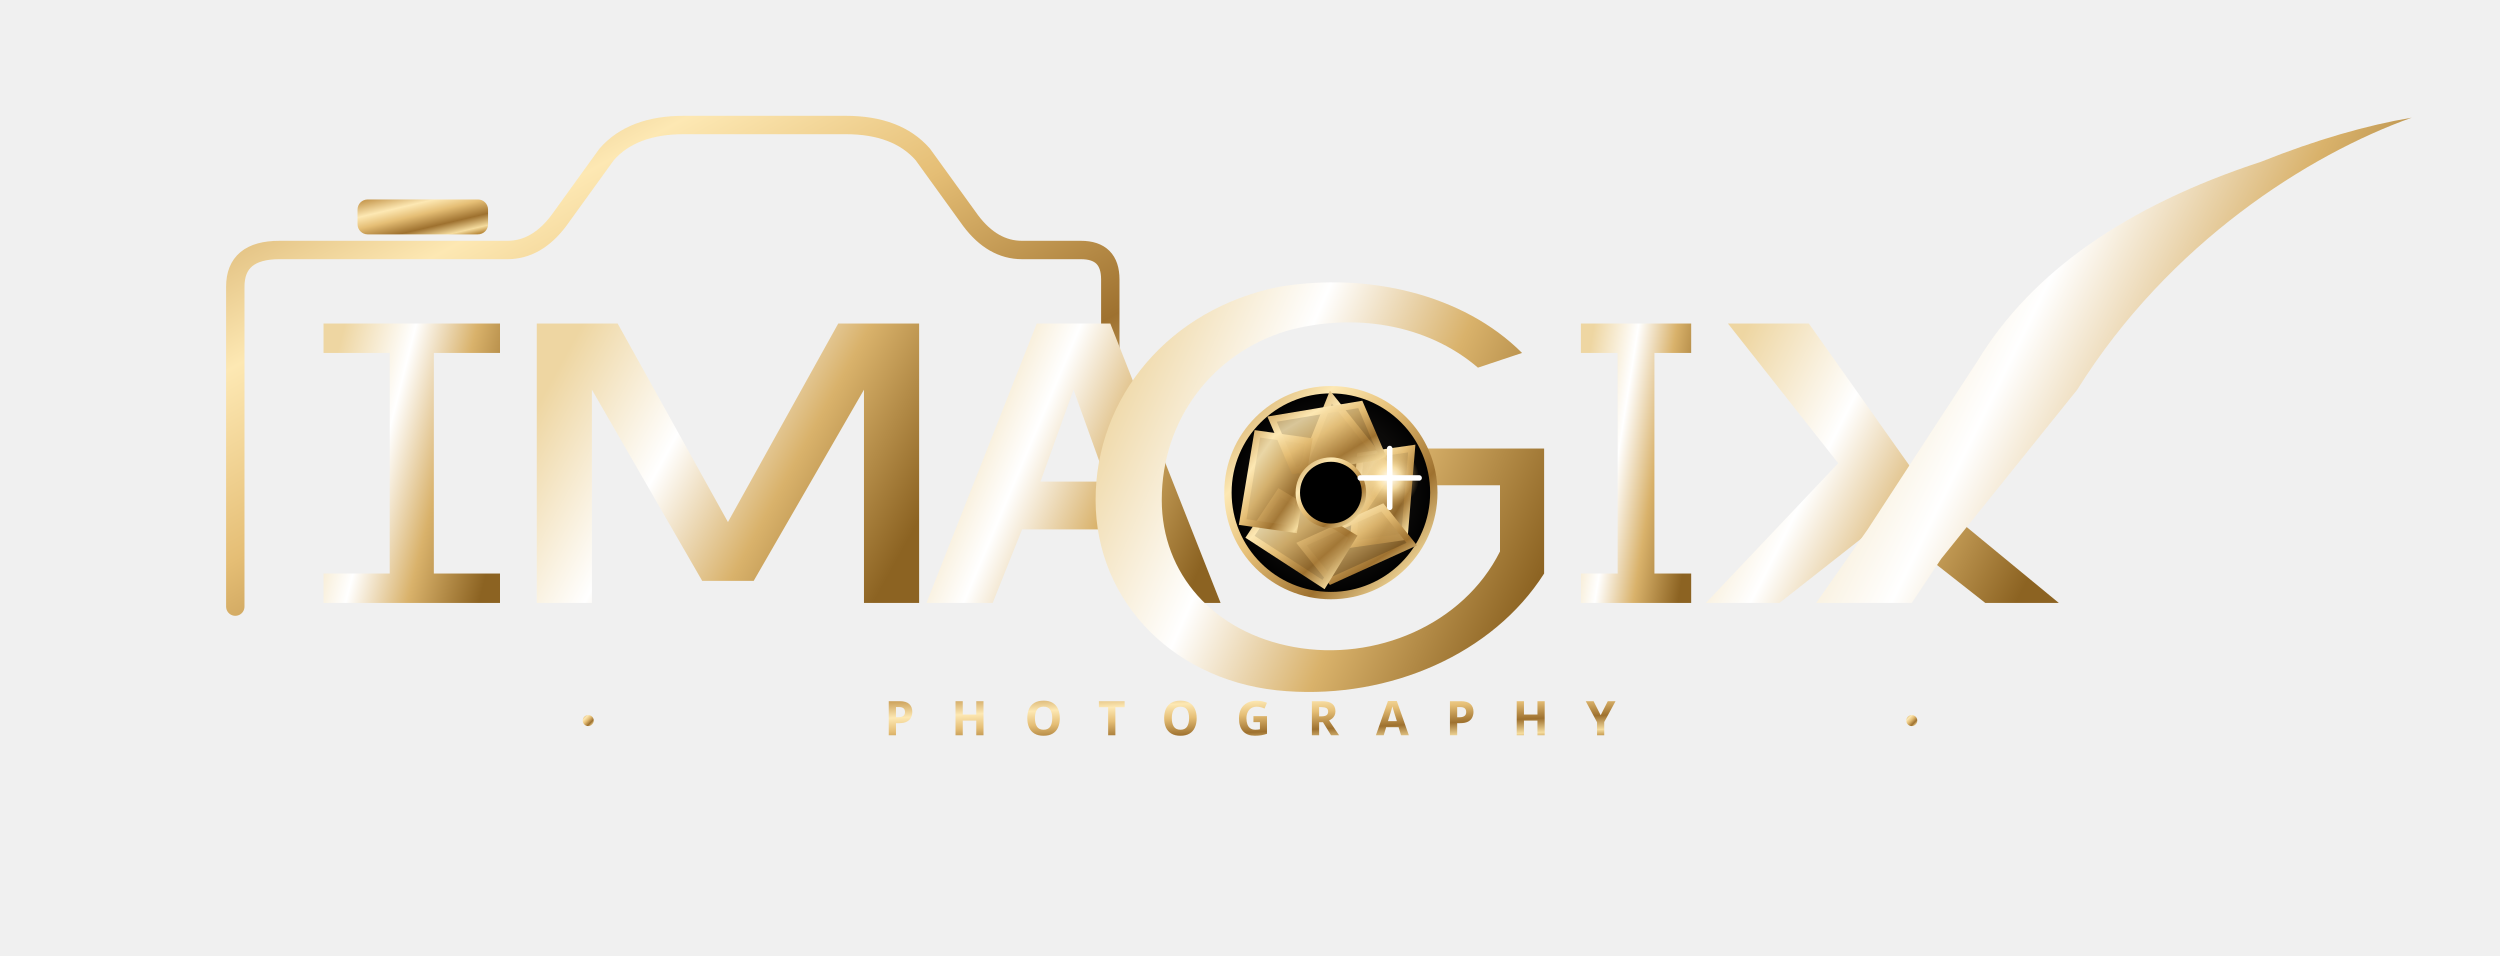
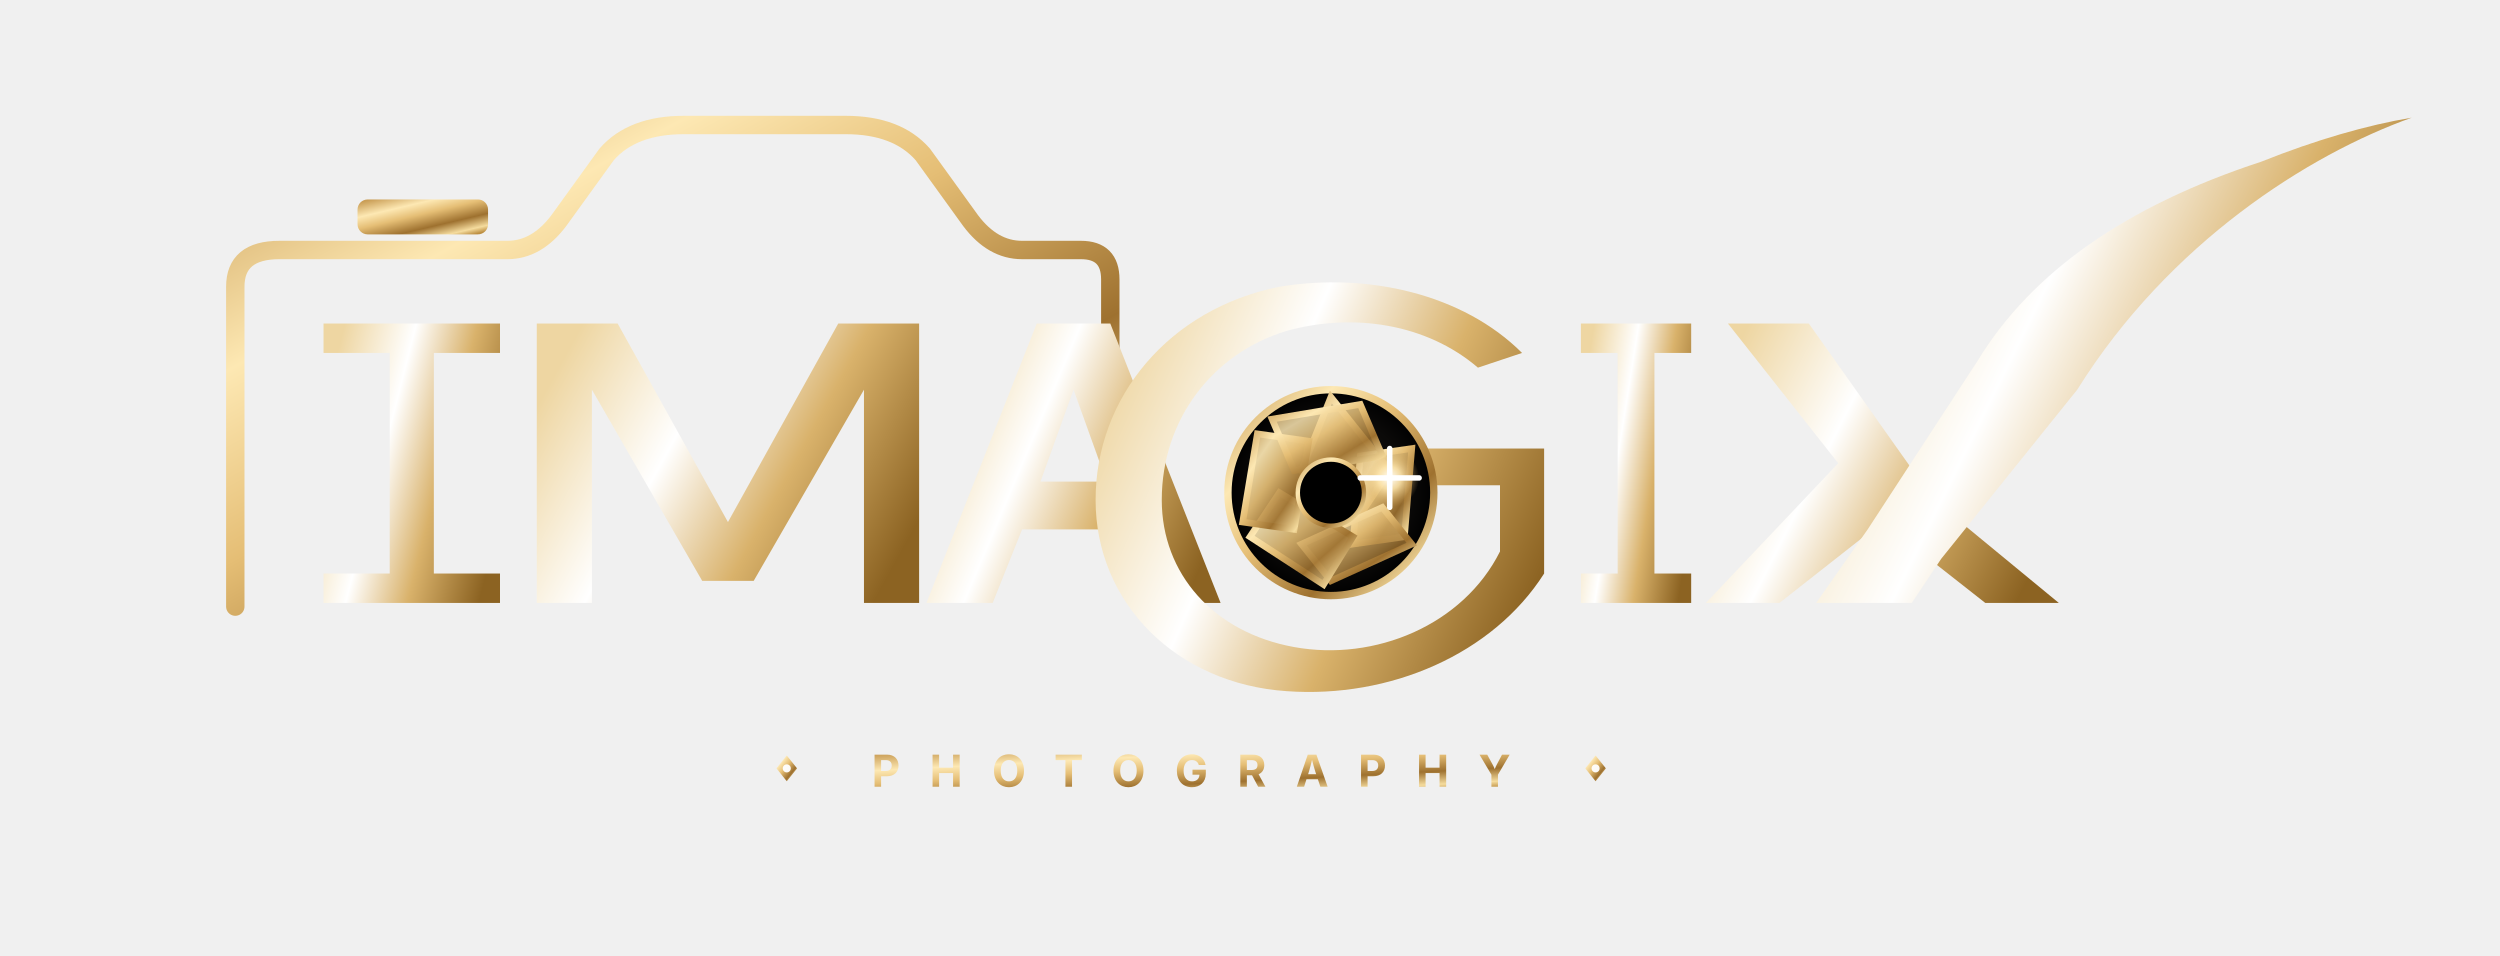
<svg xmlns="http://www.w3.org/2000/svg" viewBox="0 0 680 260" fill="none" class="imagix-splash-logo">
  <defs>
    <linearGradient id="goldMetallic" x1="0%" y1="0%" x2="100%" y2="100%">
      <stop offset="0%" stop-color="#CA9E56" />
      <stop offset="25%" stop-color="#FDE8B3" />
      <stop offset="45%" stop-color="#E5BE75" />
      <stop offset="70%" stop-color="#9E712F" />
      <stop offset="90%" stop-color="#F5DC9E" />
      <stop offset="100%" stop-color="#BD8F42" />
    </linearGradient>
    <linearGradient id="goldSilver" x1="0%" y1="30%" x2="100%" y2="70%">
      <stop offset="0%" stop-color="#EED6A2" />
      <stop offset="35%" stop-color="#FFFFFF" />
      <stop offset="65%" stop-color="#D9B26B" />
      <stop offset="100%" stop-color="#8C6322" />
    </linearGradient>
    <radialGradient id="lensGlow" cx="50%" cy="50%" r="50%">
      <stop offset="0%" stop-color="#1A1815" />
      <stop offset="75%" stop-color="#0B0A09" />
      <stop offset="100%" stop-color="#000000" />
    </radialGradient>
    <radialGradient id="glint" cx="50%" cy="50%" r="50%">
      <stop offset="0%" stop-color="#FFFFFF" stop-opacity="1" />
      <stop offset="40%" stop-color="#FFE8B0" stop-opacity="0.8" />
      <stop offset="100%" stop-color="#D4A759" stop-opacity="0" />
    </radialGradient>
  </defs>
  <g class="logo-camera-outline">
    <rect x="98" y="55" width="34" height="8" rx="2" fill="url(#goldMetallic)" stroke="url(#goldMetallic)" stroke-width="1.5" />
    <path class="camera-body-stroke" d="M 64 165          L 64 78          Q 64 68 76 68          L 138 68          Q 146 68 152 60          L 165 42          Q 172 34 186 34          L 230 34          Q 244 34 251 42          L 264 60          Q 270 68 278 68          L 294 68          Q 302 68 302 76          L 302 96" fill="none" stroke="url(#goldMetallic)" stroke-width="5" stroke-linecap="round" stroke-linejoin="round" />
  </g>
  <g class="logo-letters" fill="url(#goldSilver)">
    <g class="letter-i">
      <path d="M 88 88 L 136 88 L 136 96 L 118 96 L 118 156 L 136 156 L 136 164 L 88 164 L 88 156 L 106 156 L 106 96 L 88 96 Z" />
    </g>
    <g class="letter-m">
      <path d="M 146 88 L 168 88 L 198 142 L 228 88 L 250 88 L 250 164 L 235 164 L 235 106 L 205 158 L 191 158 L 161 106 L 161 164 L 146 164 Z" />
    </g>
    <g class="letter-a">
      <path d="M 282 88 L 302 88 L 332 164 L 314 164 L 306 144 L 278 144 L 270 164 L 252 164 Z M 283 131 L 301 131 L 292 106 Z" />
    </g>
    <g class="letter-g">
      <path d="M 402 100                C 388 88 368 85 350 90                C 330 96 316 114 316 136                C 316 156 330 172 352 176                C 374 180 398 170 408 150                L 408 132                L 368 132                L 368 122                L 420 122                L 420 156                C 406 178 378 190 350 188                C 320 186 298 164 298 136                C 298 108 318 84 348 78                C 372 74 398 80 414 96 Z" />
    </g>
  </g>
  <g class="logo-aperture" transform="translate(362, 134)">
    <circle cx="0" cy="0" r="28" fill="url(#lensGlow)" stroke="url(#goldMetallic)" stroke-width="2" />
    <g stroke="url(#goldMetallic)" stroke-width="1.8" fill="none">
      <path d="M 0 -26 L 16 -6 L 8 6 L -8 -6 Z" fill="url(#goldMetallic)" fill-opacity="0.85" />
      <path d="M 22 -12 L 20 12 L 6 14 L 8 -10 Z" fill="url(#goldMetallic)" fill-opacity="0.9" />
      <path d="M 22 14 L 0 24 L -8 14 L 14 4 Z" fill="url(#goldMetallic)" fill-opacity="0.8" />
      <path d="M -2 25 L -22 12 L -14 0 L 6 12 Z" fill="url(#goldMetallic)" fill-opacity="0.88" />
      <path d="M -24 8 L -20 -16 L -6 -14 L -10 10 Z" fill="url(#goldMetallic)" fill-opacity="0.92" />
      <path d="M -16 -20 L 8 -24 L 14 -10 L -10 -6 Z" fill="url(#goldMetallic)" fill-opacity="0.85" />
    </g>
    <circle cx="0" cy="0" r="9" fill="#000000" stroke="url(#goldMetallic)" stroke-width="1.2" />
    <circle cx="16" cy="-4" r="8" fill="url(#glint)" class="aperture-glint" />
    <path d="M 16 -12 L 16 4 M 8 -4 L 24 -4" stroke="#FFFFFF" stroke-width="1.5" stroke-linecap="round" />
  </g>
  <g class="logo-letters" fill="url(#goldSilver)">
    <g class="letter-i2">
      <path d="M 430 88 L 460 88 L 460 96 L 450 96 L 450 156 L 460 156 L 460 164 L 430 164 L 430 156 L 440 156 L 440 96 L 430 96 Z" />
    </g>
    <g class="letter-x">
      <path d="M 470 88 L 492 88 L 526 136 L 560 164 L 540 164 L 512 142 L 484 164 L 464 164 L 500 126 Z" />
      <path class="x-swoosh" d="M 494 164            L 508 144            L 538 98            Q 560 62 615 44            C 630 38 644 34 656 32            C 628 42 590 66 565 106            L 528 152            L 520 164 Z" />
    </g>
  </g>
-   <g class="logo-subline" transform="translate(0, 196)">
-     <line x1="64" y1="0" x2="160" y2="0" stroke="url(#goldMetallic)" stroke-width="1.6" stroke-linecap="round" />
-     <circle cx="160" cy="0" r="1.5" fill="url(#goldMetallic)" />
-     <text x="340" y="4" fill="url(#goldMetallic)" font-family="'Inter Tight', 'DM Sans', sans-serif" font-size="13" font-weight="700" letter-spacing="10" text-anchor="middle">
+   <g class="logo-subline">
+     <g transform="translate(214, 209)">
+       <path d="M 0 -3.5 L 2.8 0 L 0 3.5 L -2.8 0 Z" fill="url(#goldMetallic)" />
+       <circle cx="0" cy="0" r="1.1" fill="#FFFFFF" opacity="0.95" />
+     </g>
+     <text x="324" y="214" fill="url(#goldMetallic)" font-family="'Inter Tight', 'DM Sans', -apple-system, sans-serif" font-size="12" font-weight="700" letter-spacing="8" text-anchor="middle">
      PHOTOGRAPHY
    </text>
-     <circle cx="520" cy="0" r="1.5" fill="url(#goldMetallic)" />
-     <line x1="520" y1="0" x2="616" y2="0" stroke="url(#goldMetallic)" stroke-width="1.6" stroke-linecap="round" />
+     <g transform="translate(434, 209)">
+       <path d="M 0 -3.5 L 2.8 0 L 0 3.5 L -2.8 0 Z" fill="url(#goldMetallic)" />
+       <circle cx="0" cy="0" r="1.1" fill="#FFFFFF" opacity="0.95" />
+     </g>
  </g>
</svg>
